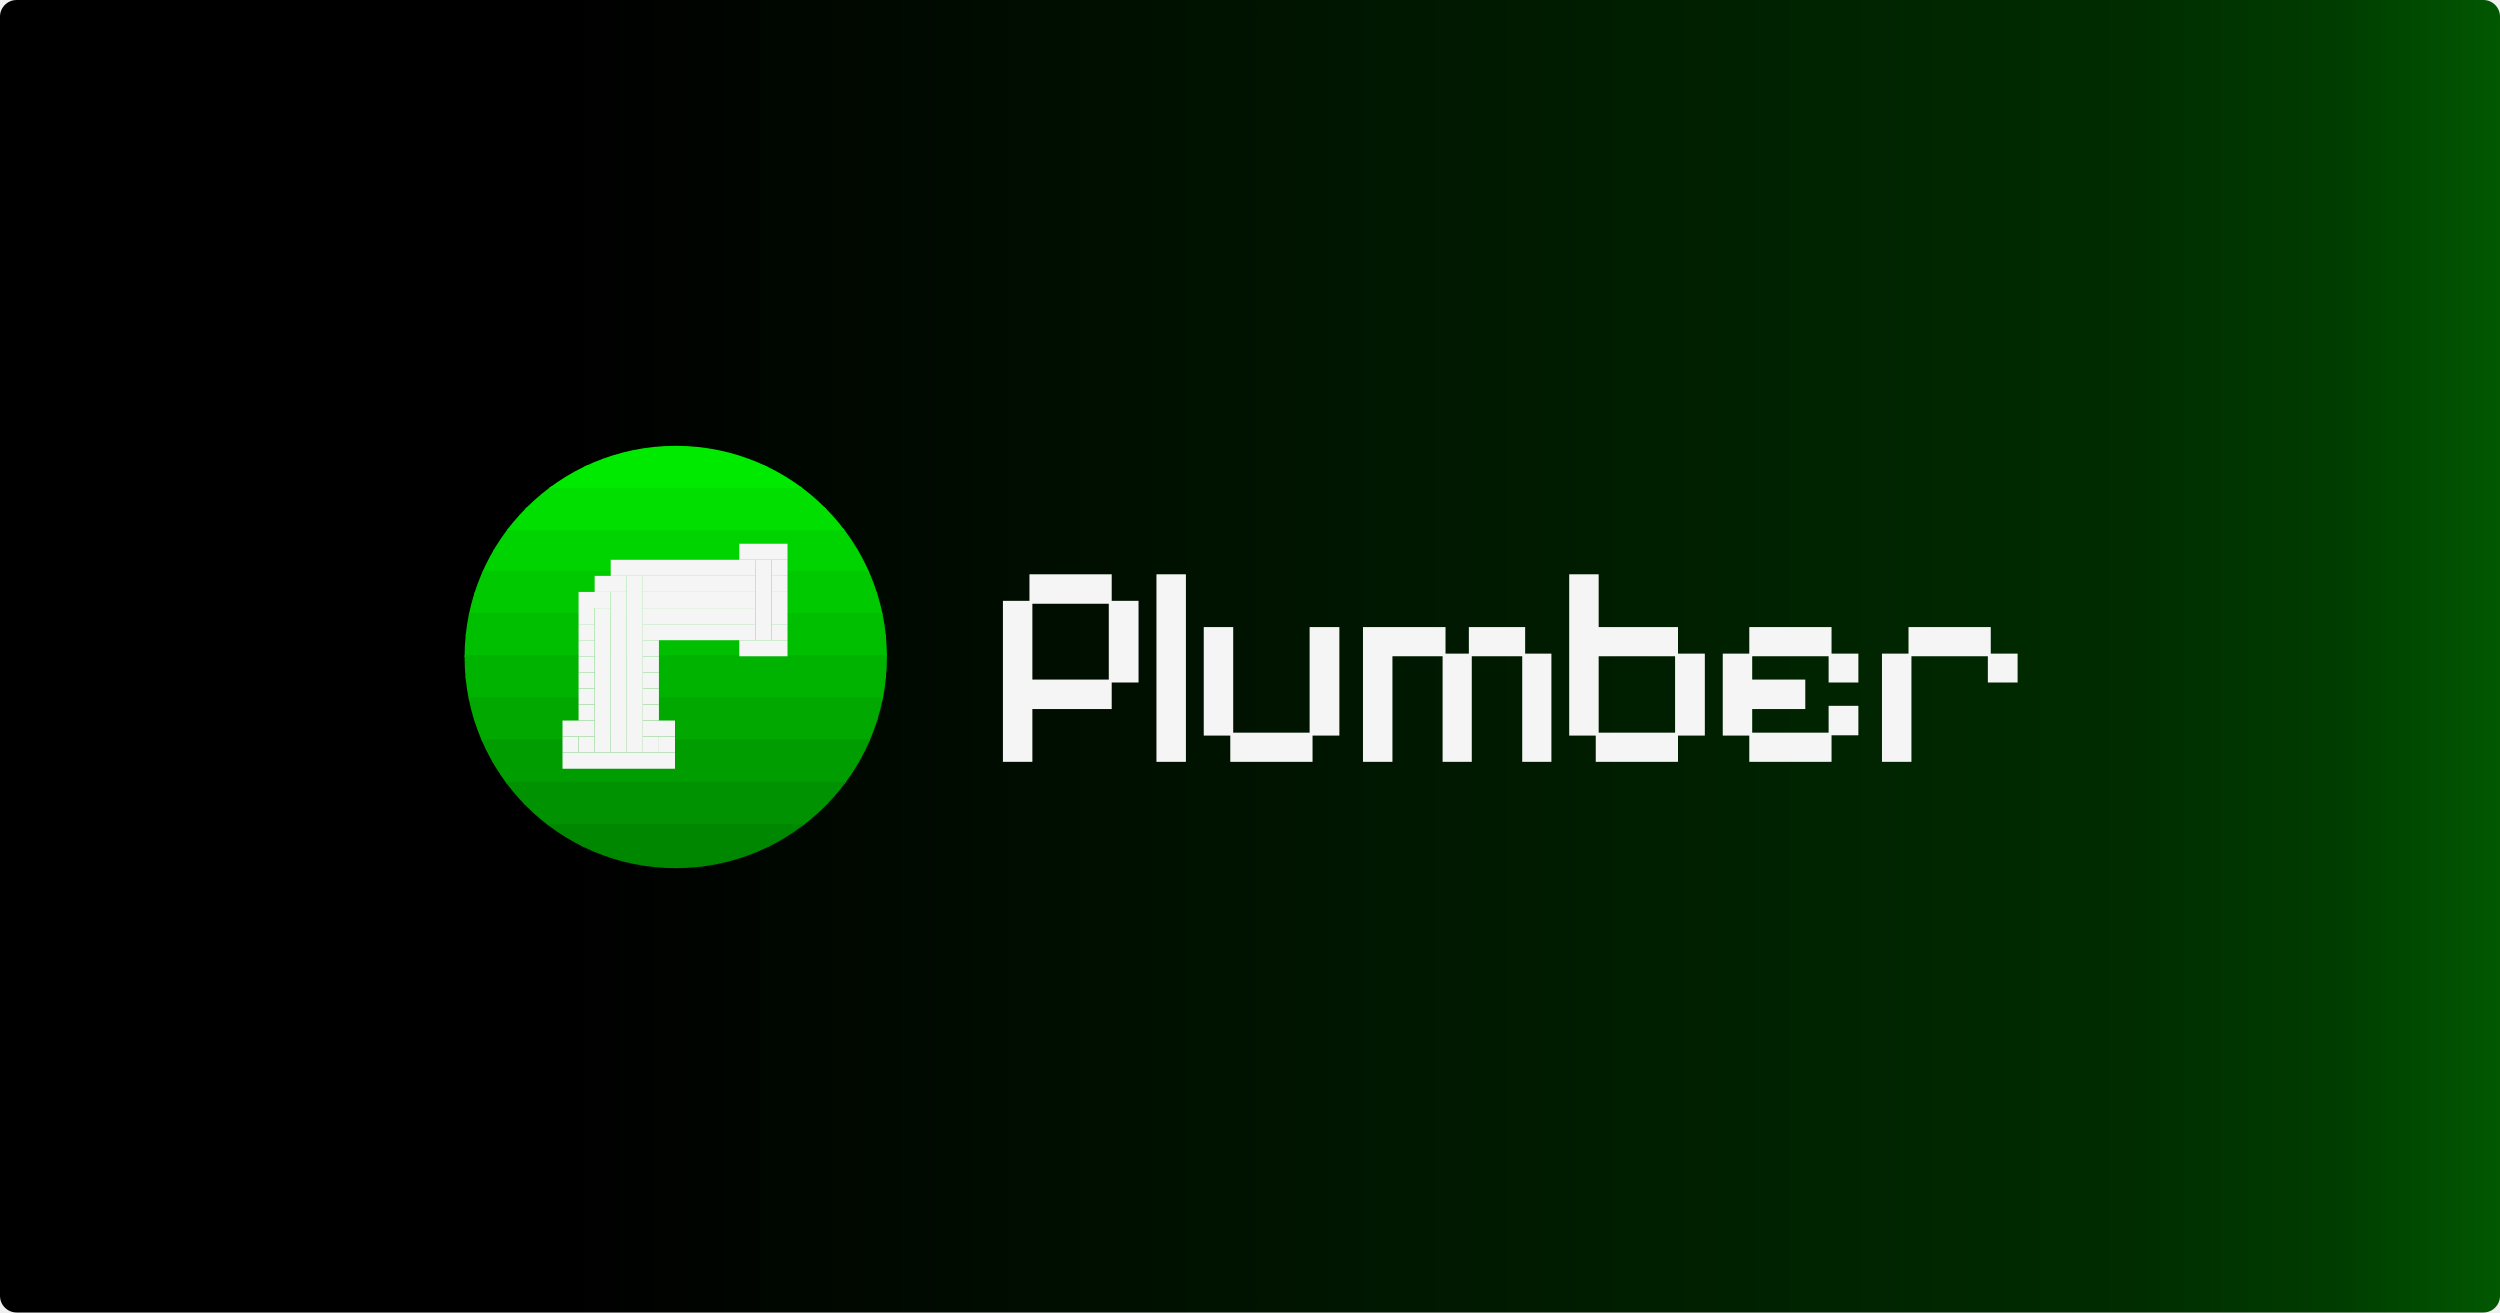
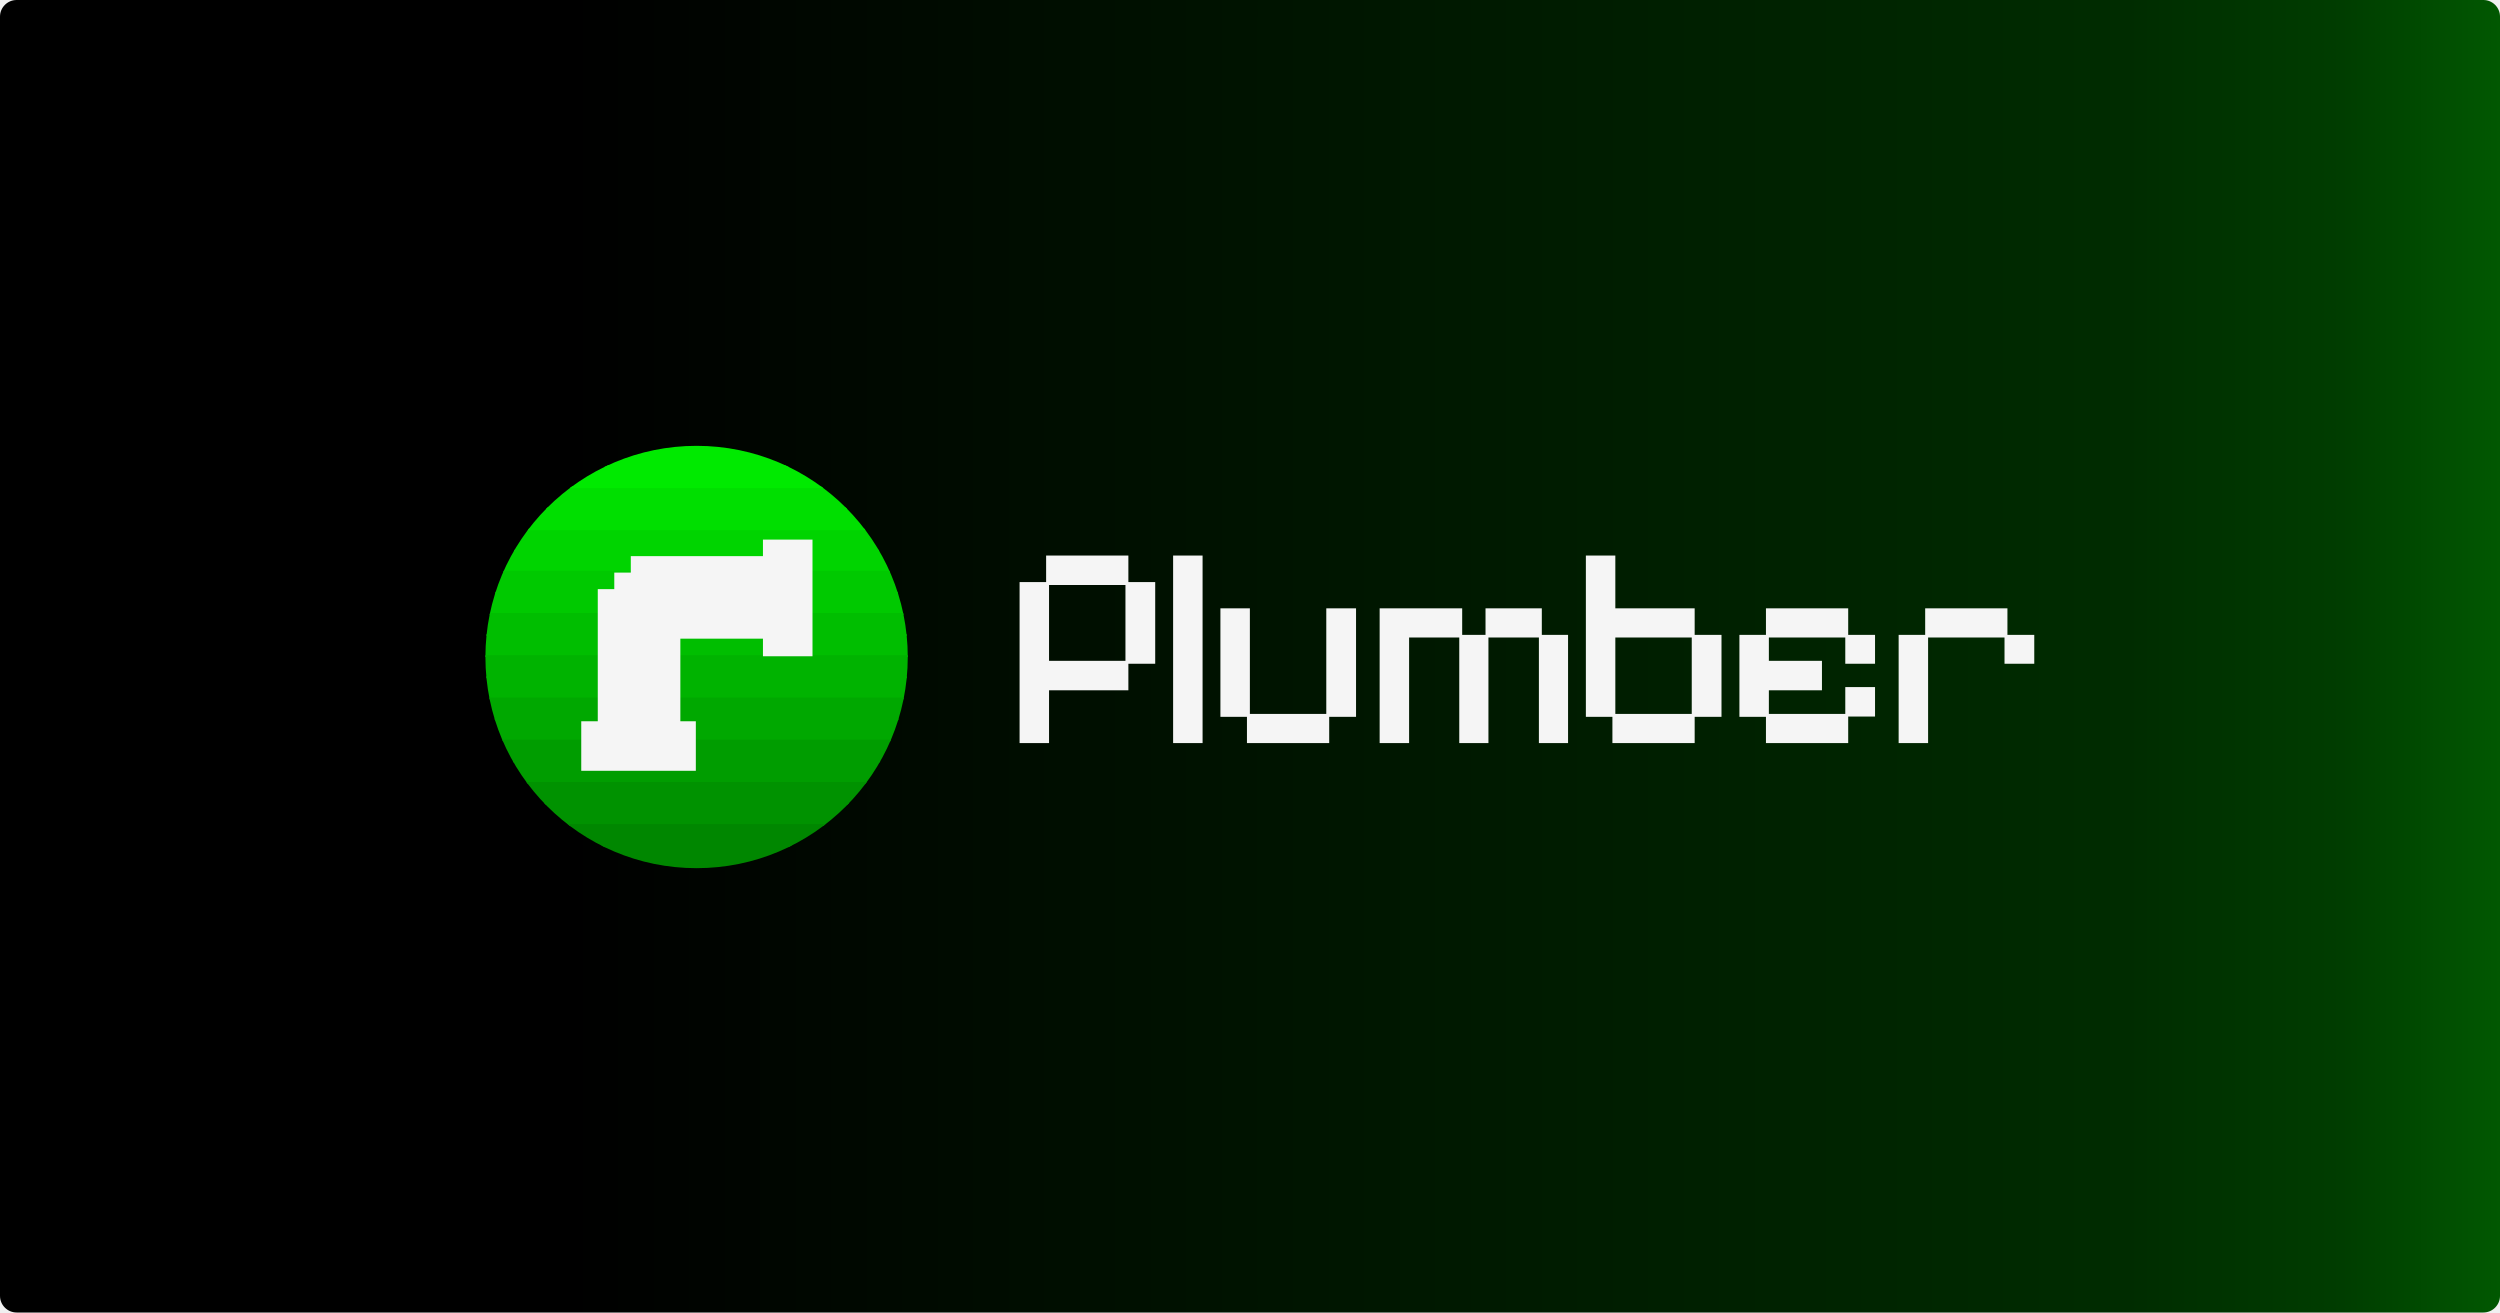
<svg xmlns="http://www.w3.org/2000/svg" width="1200" height="630" viewBox="0 0 1200 630" fill="none">
  <rect width="1200" height="630" rx="8" fill="url(#paint0_linear_1495_2073)" />
-   <path d="M481.4 365.68V288.4H494.14V275.66H533.62V288.4H546.5V327.6H533.62V340.34H495.54V365.68H481.4ZM495.54 326.2H532.22V289.8H495.54V326.2ZM555.097 365.68V275.66H569.237V365.68H555.097ZM590.538 365.68V353.08H577.798V301H591.938V351.68H628.618V301H642.898V353.08H630.018V365.68H590.538ZM654.229 365.68V301H693.849V313.74H705.049V301H732.069V313.74H744.669V365.68H730.669V315H706.449V365.68H692.449V315H668.369V365.68H654.229ZM765.959 365.68V353.08H753.219V275.66H767.359V301H805.439V313.74H818.319V353.08H805.439V365.68H765.959ZM767.359 351.68H804.039V315H767.359V351.68ZM839.656 365.68V353.08H826.916V313.74H839.656V301H879.136V313.74H892.016V327.6H877.736V315H841.056V326.2H866.536V340.34H841.056V351.68H877.736V338.8H892.016V352.94H879.136V365.68H839.656ZM903.347 365.68V313.74H916.087V301H955.567V313.74H968.447V327.6H954.167V315H917.487V365.68H903.347Z" fill="#F5F5F5" />
+   <path d="M489.4 356.68V279.4H502.14V266.66H541.62V279.4H554.5V318.6H541.62V331.34H503.54V356.68H489.4ZM503.54 317.2H540.22V280.8H503.54V317.2ZM563.097 356.68V266.66H577.237V356.68H563.097ZM598.538 356.68V344.08H585.798V292H599.938V342.68H636.618V292H650.898V344.08H638.018V356.68H598.538ZM662.229 356.68V292H701.849V304.74H713.049V292H740.069V304.74H752.669V356.68H738.669V306H714.449V356.68H700.449V306H676.369V356.68H662.229ZM773.959 356.68V344.08H761.219V266.66H775.359V292H813.439V304.74H826.319V344.08H813.439V356.68H773.959ZM775.359 342.68H812.039V306H775.359V342.68ZM847.656 356.68V344.08H834.916V304.74H847.656V292H887.136V304.74H900.016V318.6H885.736V306H849.056V317.2H874.536V331.34H849.056V342.68H885.736V329.8H900.016V343.94H887.136V356.68H847.656ZM911.347 356.68V304.74H924.087V292H963.567V304.74H976.447V318.6H962.167V306H925.487V356.68H911.347Z" fill="#F5F5F5" />
  <g clip-path="url(#clip0_1495_2073)">
-     <line x1="223" y1="259.18" x2="425.723" y2="259.18" stroke="#00D400" stroke-width="11" />
-     <line x1="223" y1="269.316" x2="425.723" y2="269.316" stroke="#00D400" stroke-width="11" />
-     <line x1="223" y1="249.043" x2="425.723" y2="249.043" stroke="#00DF00" stroke-width="11" />
-     <line x1="223" y1="238.91" x2="425.723" y2="238.91" stroke="#00DF00" stroke-width="11" />
-     <line x1="223" y1="228.773" x2="425.723" y2="228.773" stroke="#00EA00" stroke-width="11" />
-     <line x1="223" y1="218.637" x2="425.723" y2="218.637" stroke="#00EA00" stroke-width="11" />
-     <line x1="223" y1="279.453" x2="425.723" y2="279.453" stroke="#00C900" stroke-width="11" />
-     <line x1="223" y1="289.59" x2="425.723" y2="289.59" stroke="#00C900" stroke-width="11" />
-     <line x1="223" y1="299.727" x2="425.723" y2="299.727" stroke="#00BE00" stroke-width="11" />
-     <line x1="223" y1="309.863" x2="425.723" y2="309.863" stroke="#00BE00" stroke-width="11" />
-     <line x1="223" y1="319.996" x2="425.723" y2="319.996" stroke="#00B300" stroke-width="11" />
-     <line x1="223" y1="330.133" x2="425.723" y2="330.133" stroke="#00B300" stroke-width="11" />
-     <line x1="223" y1="340.27" x2="425.723" y2="340.27" stroke="#00A800" stroke-width="11" />
-     <line x1="223" y1="350.406" x2="425.723" y2="350.406" stroke="#00A800" stroke-width="11" />
-     <line x1="223" y1="360.543" x2="425.723" y2="360.543" stroke="#009D00" stroke-width="11" />
-     <line x1="223" y1="370.68" x2="425.723" y2="370.68" stroke="#009D00" stroke-width="11" />
-     <line x1="223" y1="380.816" x2="425.723" y2="380.816" stroke="#009200" stroke-width="11" />
-     <line x1="223" y1="390.949" x2="425.723" y2="390.949" stroke="#009200" stroke-width="11" />
-     <line x1="223" y1="401.086" x2="425.723" y2="401.086" stroke="#008700" stroke-width="11" />
-     <line x1="223" y1="411.227" x2="425.723" y2="411.227" stroke="#008700" stroke-width="11" />
-     <line x1="378" y1="264.857" x2="354.857" y2="264.857" stroke="#F5F5F5" stroke-width="7.714" />
-     <line x1="374.144" y1="268.715" x2="374.144" y2="276.429" stroke="#F5F5F5" stroke-width="7.714" />
-     <line x1="374.144" y1="276.43" x2="374.144" y2="284.144" stroke="#F5F5F5" stroke-width="7.714" />
-     <line x1="374.144" y1="284.145" x2="374.144" y2="291.859" stroke="#F5F5F5" stroke-width="7.714" />
-     <line x1="378" y1="311.142" x2="354.857" y2="311.142" stroke="#F5F5F5" stroke-width="7.714" />
-     <line x1="308.571" y1="303.428" x2="362.571" y2="303.428" stroke="#F5F5F5" stroke-width="7.714" />
-     <line x1="362.571" y1="272.572" x2="293.143" y2="272.572" stroke="#F5F5F5" stroke-width="7.714" />
-     <line x1="277.714" y1="287.998" x2="293.142" y2="287.998" stroke="#F5F5F5" stroke-width="7.714" />
-     <line x1="285.429" y1="280.287" x2="300.857" y2="280.287" stroke="#F5F5F5" stroke-width="7.714" />
-     <line x1="374.144" y1="291.855" x2="374.144" y2="299.57" stroke="#F5F5F5" stroke-width="7.714" />
-     <line x1="374.144" y1="299.57" x2="374.144" y2="307.285" stroke="#F5F5F5" stroke-width="7.714" />
-     <line x1="281.571" y1="291.855" x2="281.571" y2="299.57" stroke="#F5F5F5" stroke-width="7.714" />
-     <line x1="281.571" y1="299.57" x2="281.571" y2="307.285" stroke="#F5F5F5" stroke-width="7.714" />
-     <line x1="281.571" y1="307.285" x2="281.571" y2="314.999" stroke="#F5F5F5" stroke-width="7.714" />
-     <line x1="312.428" y1="307.285" x2="312.428" y2="314.999" stroke="#F5F5F5" stroke-width="7.714" />
-     <line x1="312.428" y1="315" x2="312.428" y2="322.714" stroke="#F5F5F5" stroke-width="7.714" />
-     <line x1="281.571" y1="315" x2="281.571" y2="322.714" stroke="#F5F5F5" stroke-width="7.714" />
-     <line x1="312.428" y1="322.715" x2="312.428" y2="330.429" stroke="#F5F5F5" stroke-width="7.714" />
-     <line x1="312.428" y1="330.43" x2="312.428" y2="338.144" stroke="#F5F5F5" stroke-width="7.714" />
-     <line x1="312.428" y1="338.145" x2="312.428" y2="345.859" stroke="#F5F5F5" stroke-width="7.714" />
-     <line x1="308.571" y1="349.713" x2="324" y2="349.713" stroke="#F5F5F5" stroke-width="7.714" />
-     <line x1="285.429" y1="349.713" x2="270" y2="349.713" stroke="#F5F5F5" stroke-width="7.714" />
-     <line x1="281.571" y1="338.145" x2="281.571" y2="345.859" stroke="#F5F5F5" stroke-width="7.714" />
-     <line x1="281.571" y1="330.43" x2="281.571" y2="338.144" stroke="#F5F5F5" stroke-width="7.714" />
-     <line x1="281.571" y1="322.715" x2="281.571" y2="330.429" stroke="#F5F5F5" stroke-width="7.714" />
-     <line x1="273.857" y1="353.57" x2="273.857" y2="361.285" stroke="#F5F5F5" stroke-width="7.714" />
-     <line x1="320.144" y1="353.57" x2="320.144" y2="361.285" stroke="#F5F5F5" stroke-width="7.714" />
-     <line x1="270" y1="365.143" x2="324" y2="365.143" stroke="#F5F5F5" stroke-width="7.714" />
-     <line x1="366.428" y1="268.715" x2="366.428" y2="307.286" stroke="#F5F5F5" stroke-width="7.714" />
-     <line x1="297" y1="284.145" x2="297" y2="361.287" stroke="#F5F5F5" stroke-width="7.714" />
-     <line x1="304.715" y1="276.43" x2="304.715" y2="361.287" stroke="#F5F5F5" stroke-width="7.714" />
-     <line x1="308.571" y1="357.428" x2="316.286" y2="357.428" stroke="#F5F5F5" stroke-width="7.714" />
-     <line x1="277.714" y1="357.428" x2="285.428" y2="357.428" stroke="#F5F5F5" stroke-width="7.714" />
-     <line x1="289.285" y1="361.285" x2="289.285" y2="291.857" stroke="#F5F5F5" stroke-width="7.714" />
-     <line x1="308.571" y1="280.287" x2="362.571" y2="280.287" stroke="#F5F5F5" stroke-width="7.714" />
-     <line x1="308.571" y1="287.998" x2="362.571" y2="287.998" stroke="#F5F5F5" stroke-width="7.714" />
-     <line x1="308.571" y1="295.713" x2="362.571" y2="295.713" stroke="#F5F5F5" stroke-width="7.714" />
+     <line x1="233" y1="259.18" x2="435.723" y2="259.18" stroke="#00D400" stroke-width="11" />
+     <line x1="233" y1="269.316" x2="435.723" y2="269.316" stroke="#00D400" stroke-width="11" />
+     <line x1="233" y1="249.043" x2="435.723" y2="249.043" stroke="#00DF00" stroke-width="11" />
+     <line x1="233" y1="238.91" x2="435.723" y2="238.91" stroke="#00DF00" stroke-width="11" />
+     <line x1="233" y1="228.773" x2="435.723" y2="228.773" stroke="#00EA00" stroke-width="11" />
+     <line x1="233" y1="218.637" x2="435.723" y2="218.637" stroke="#00EA00" stroke-width="11" />
+     <line x1="233" y1="279.453" x2="435.723" y2="279.453" stroke="#00C900" stroke-width="11" />
+     <line x1="233" y1="289.59" x2="435.723" y2="289.59" stroke="#00C900" stroke-width="11" />
+     <line x1="233" y1="299.727" x2="435.723" y2="299.727" stroke="#00BE00" stroke-width="11" />
+     <line x1="233" y1="309.863" x2="435.723" y2="309.863" stroke="#00BE00" stroke-width="11" />
+     <line x1="233" y1="319.996" x2="435.723" y2="319.996" stroke="#00B300" stroke-width="11" />
+     <line x1="233" y1="330.133" x2="435.723" y2="330.133" stroke="#00B300" stroke-width="11" />
+     <line x1="233" y1="340.27" x2="435.723" y2="340.27" stroke="#00A800" stroke-width="11" />
+     <line x1="233" y1="350.406" x2="435.723" y2="350.406" stroke="#00A800" stroke-width="11" />
+     <line x1="233" y1="360.543" x2="435.723" y2="360.543" stroke="#009D00" stroke-width="11" />
+     <line x1="233" y1="370.68" x2="435.723" y2="370.68" stroke="#009D00" stroke-width="11" />
+     <line x1="233" y1="380.816" x2="435.723" y2="380.816" stroke="#009200" stroke-width="11" />
+     <line x1="233" y1="390.949" x2="435.723" y2="390.949" stroke="#009200" stroke-width="11" />
+     <line x1="233" y1="401.086" x2="435.723" y2="401.086" stroke="#008700" stroke-width="11" />
+     <line x1="233" y1="411.227" x2="435.723" y2="411.227" stroke="#008700" stroke-width="11" />
+     <path d="M390 315H366.215V306.57H326.572V346.213H334V370H279V346.213H286.929V282.784H294.856V274.858H302.785V266.93H310.714V266.929H366.214V259H390V315ZM310.714 259.001H286.929V259H310.714V259.001Z" fill="#F5F5F5" />
  </g>
  <defs>
    <linearGradient id="paint0_linear_1495_2073" x1="0" y1="315" x2="1200" y2="315" gradientUnits="userSpaceOnUse">
      <stop offset="0.226" />
      <stop offset="0.851" stop-color="#002C00" />
      <stop offset="0.937" stop-color="#003D00" />
      <stop offset="1" stop-color="#015801" />
    </linearGradient>
    <clipPath id="clip0_1495_2073">
-       <rect x="223" y="214" width="202.723" height="202.723" rx="101.362" fill="white" />
+       <rect x="233" y="214" width="202.723" height="202.723" rx="101.362" fill="white" />
    </clipPath>
  </defs>
</svg>
